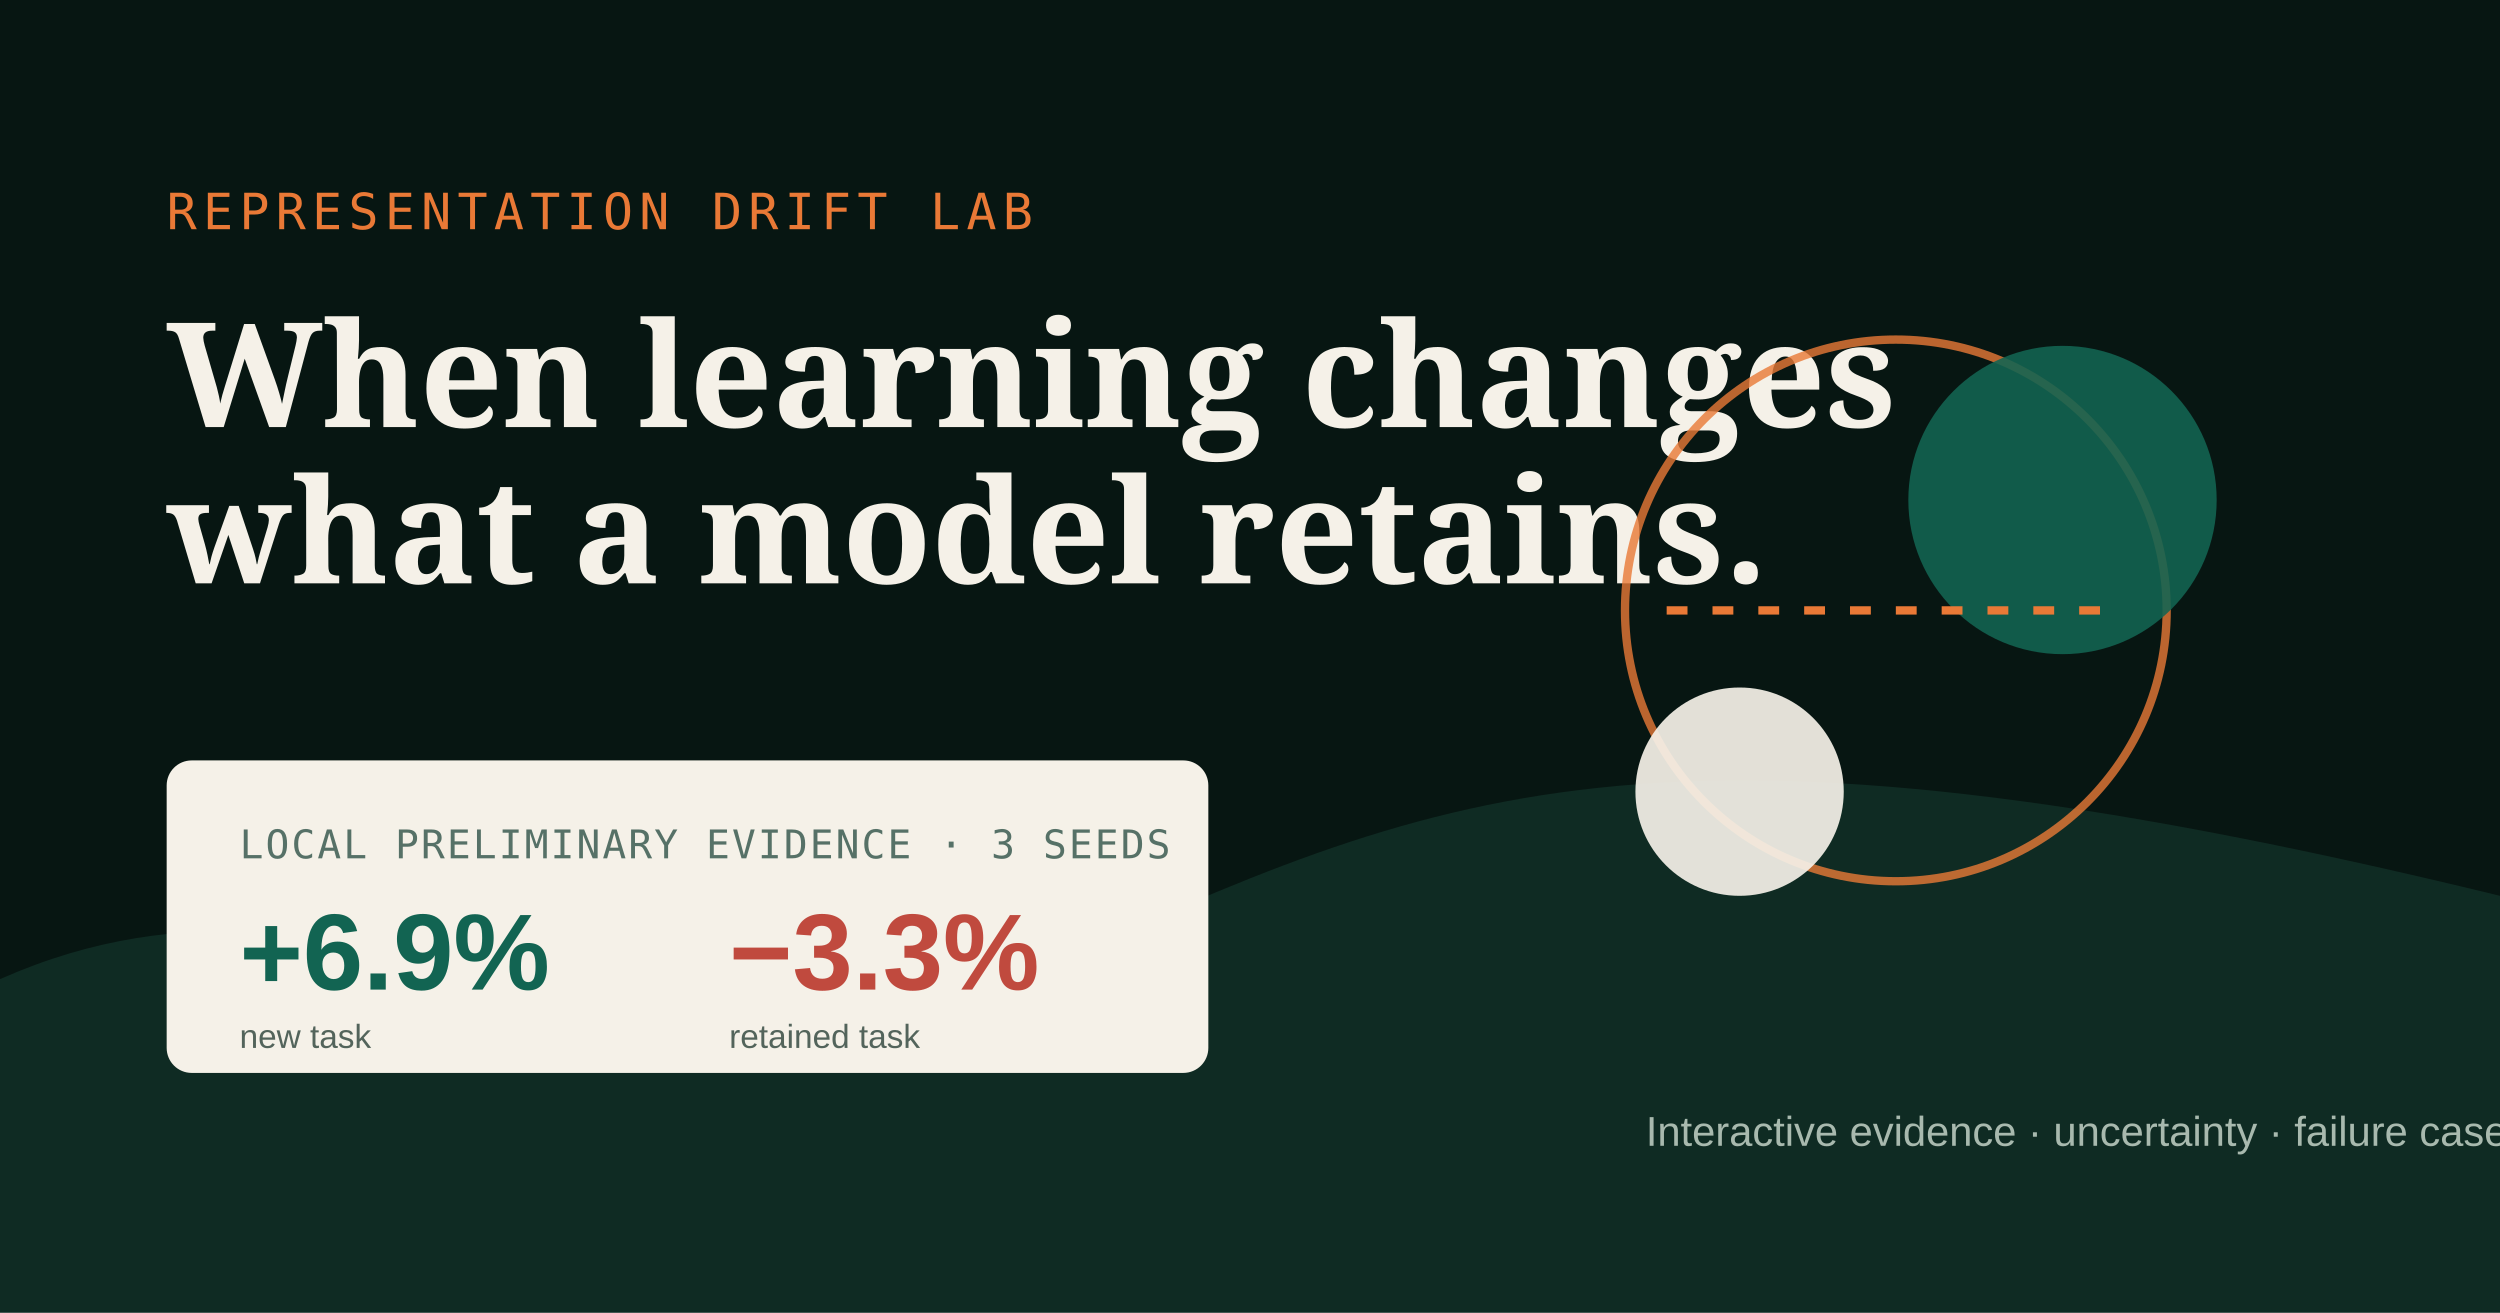
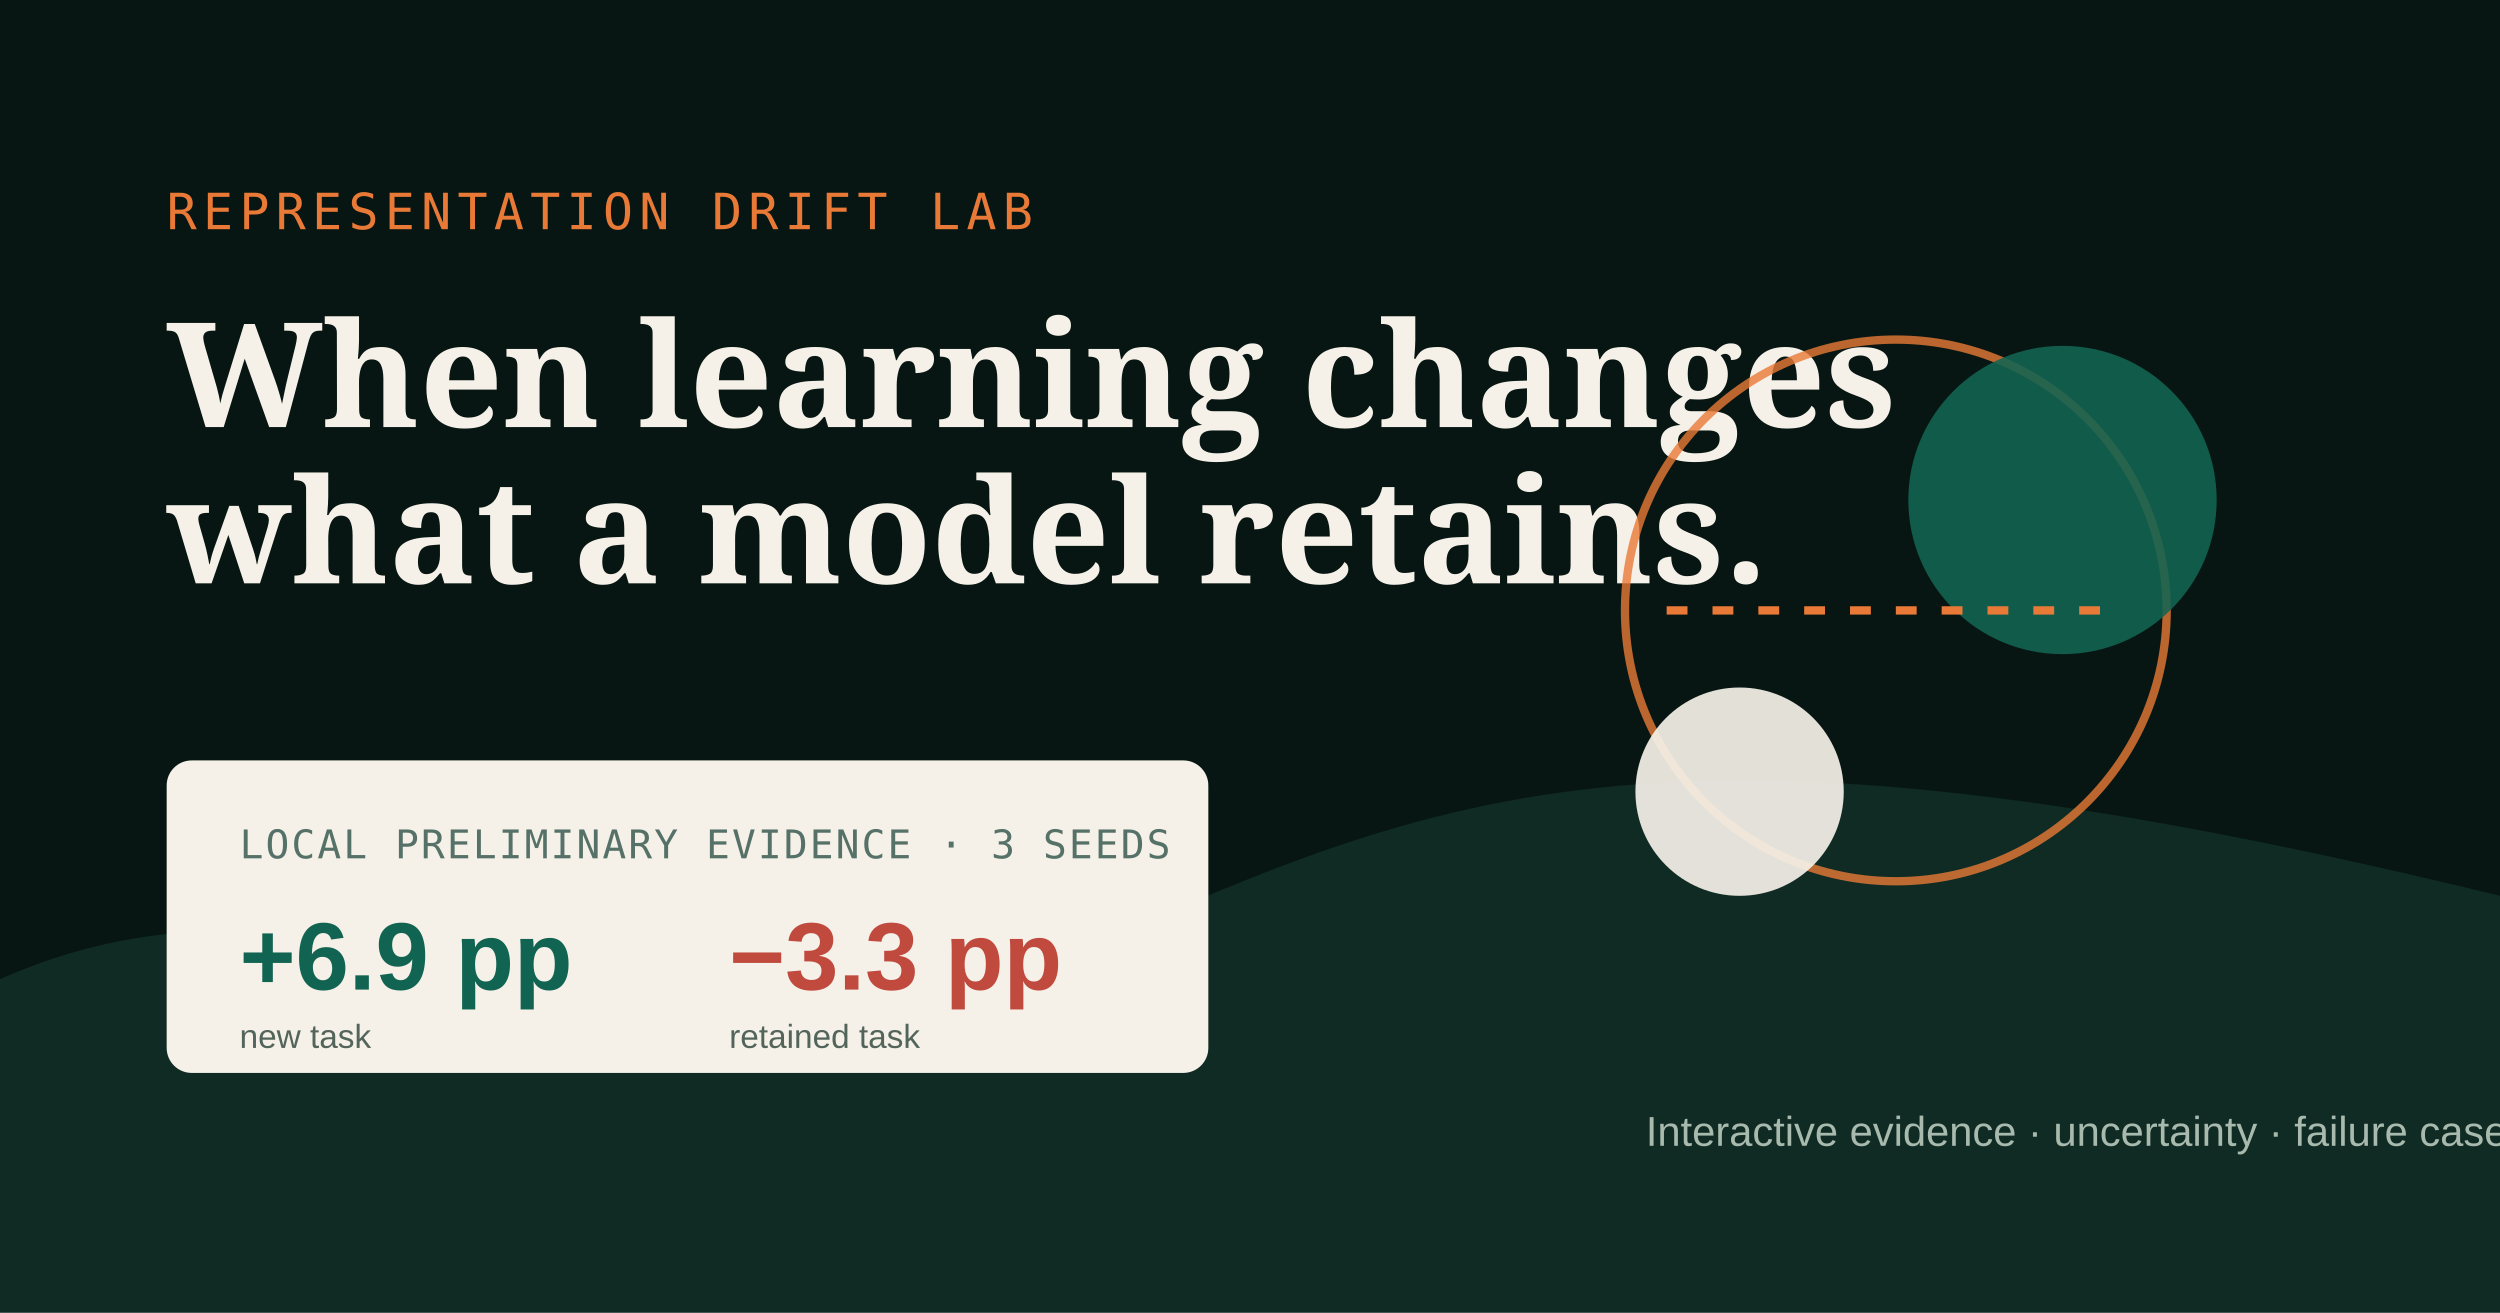
<svg xmlns="http://www.w3.org/2000/svg" viewBox="0 0 1200 630" role="img" aria-labelledby="title desc">
  <rect width="1200" height="630" fill="#071612" />
  <path d="M0 470C180 390 310 550 500 465S790 330 1200 430V630H0Z" fill="#0f2b23" />
  <text x="80" y="110" fill="#e97936" font-family="ui-monospace, SFMono-Regular, Menlo, monospace" font-size="24" letter-spacing="3">REPRESENTATION DRIFT LAB</text>
  <text x="80" y="205" fill="#f5f1e8" font-family="Georgia, serif" font-size="70" font-weight="700">When learning changes</text>
  <text x="80" y="280" fill="#f5f1e8" font-family="Georgia, serif" font-size="70" font-weight="700">what a model retains.</text>
  <rect x="80" y="365" width="500" height="150" rx="12" fill="#f5f1e8" />
  <text x="115" y="412" fill="#567167" font-family="ui-monospace, SFMono-Regular, Menlo, monospace" font-size="19" letter-spacing="1">LOCAL PRELIMINARY EVIDENCE · 3 SEEDS</text>
-   <text x="115" y="475" fill="#126452" font-family="Arial, sans-serif" font-size="52" font-weight="700">+6.9%</text>
-   <text x="350" y="475" fill="#c04a3e" font-family="Arial, sans-serif" font-size="52" font-weight="700">−3.3%</text>
+   <text x="115" y="475" fill="#126452" font-family="Arial, sans-serif" font-size="46" font-weight="700">+6.9 pp</text>
+   <text x="350" y="475" fill="#c04a3e" font-family="Arial, sans-serif" font-size="46" font-weight="700">−3.3 pp</text>
  <text x="115" y="503" fill="#53645b" font-family="Arial, sans-serif" font-size="16">new task</text>
  <text x="350" y="503" fill="#53645b" font-family="Arial, sans-serif" font-size="16">retained task</text>
  <circle cx="910" cy="293" r="130" fill="none" stroke="#e97936" stroke-width="4" opacity=".8" />
  <circle cx="990" cy="240" r="74" fill="#126452" opacity=".88" />
  <circle cx="835" cy="380" r="50" fill="#f5f1e8" opacity=".92" />
  <path d="M800 293h210" stroke="#e97936" stroke-width="4" stroke-dasharray="10 12" />
  <text x="790" y="550" fill="#a8b9ae" font-family="Arial, sans-serif" font-size="20">Interactive evidence · uncertainty · failure cases</text>
</svg>
